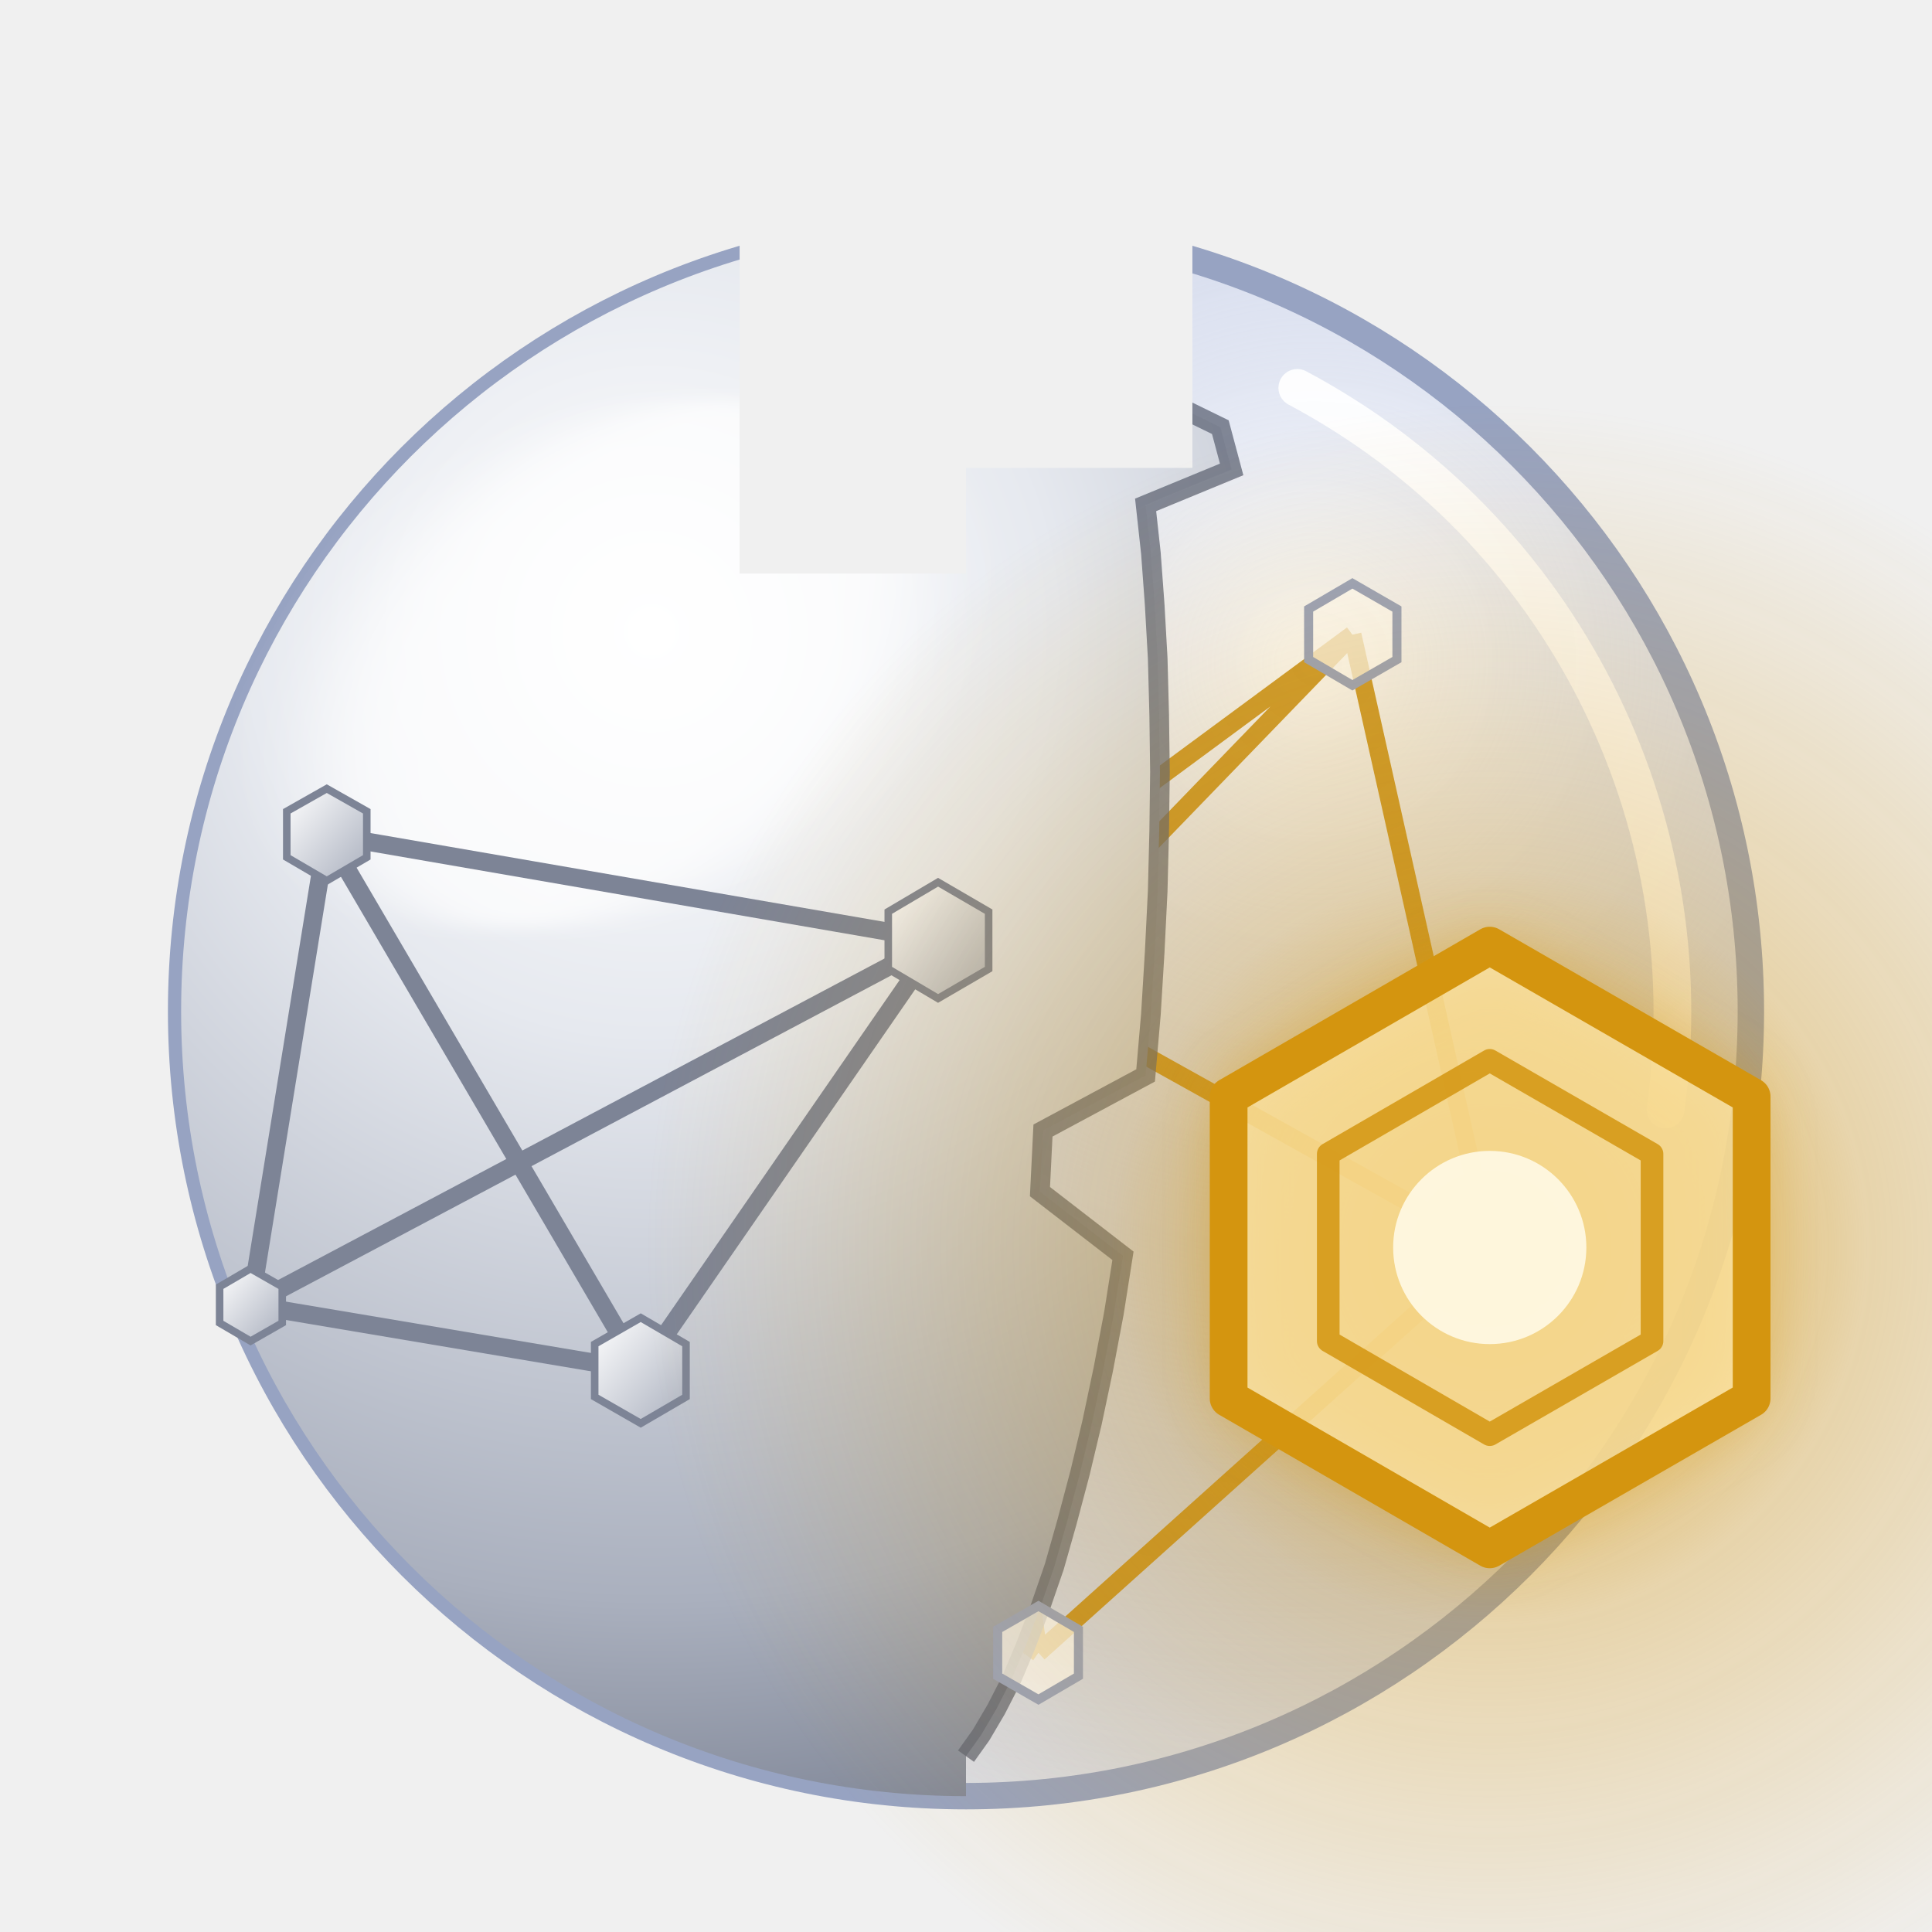
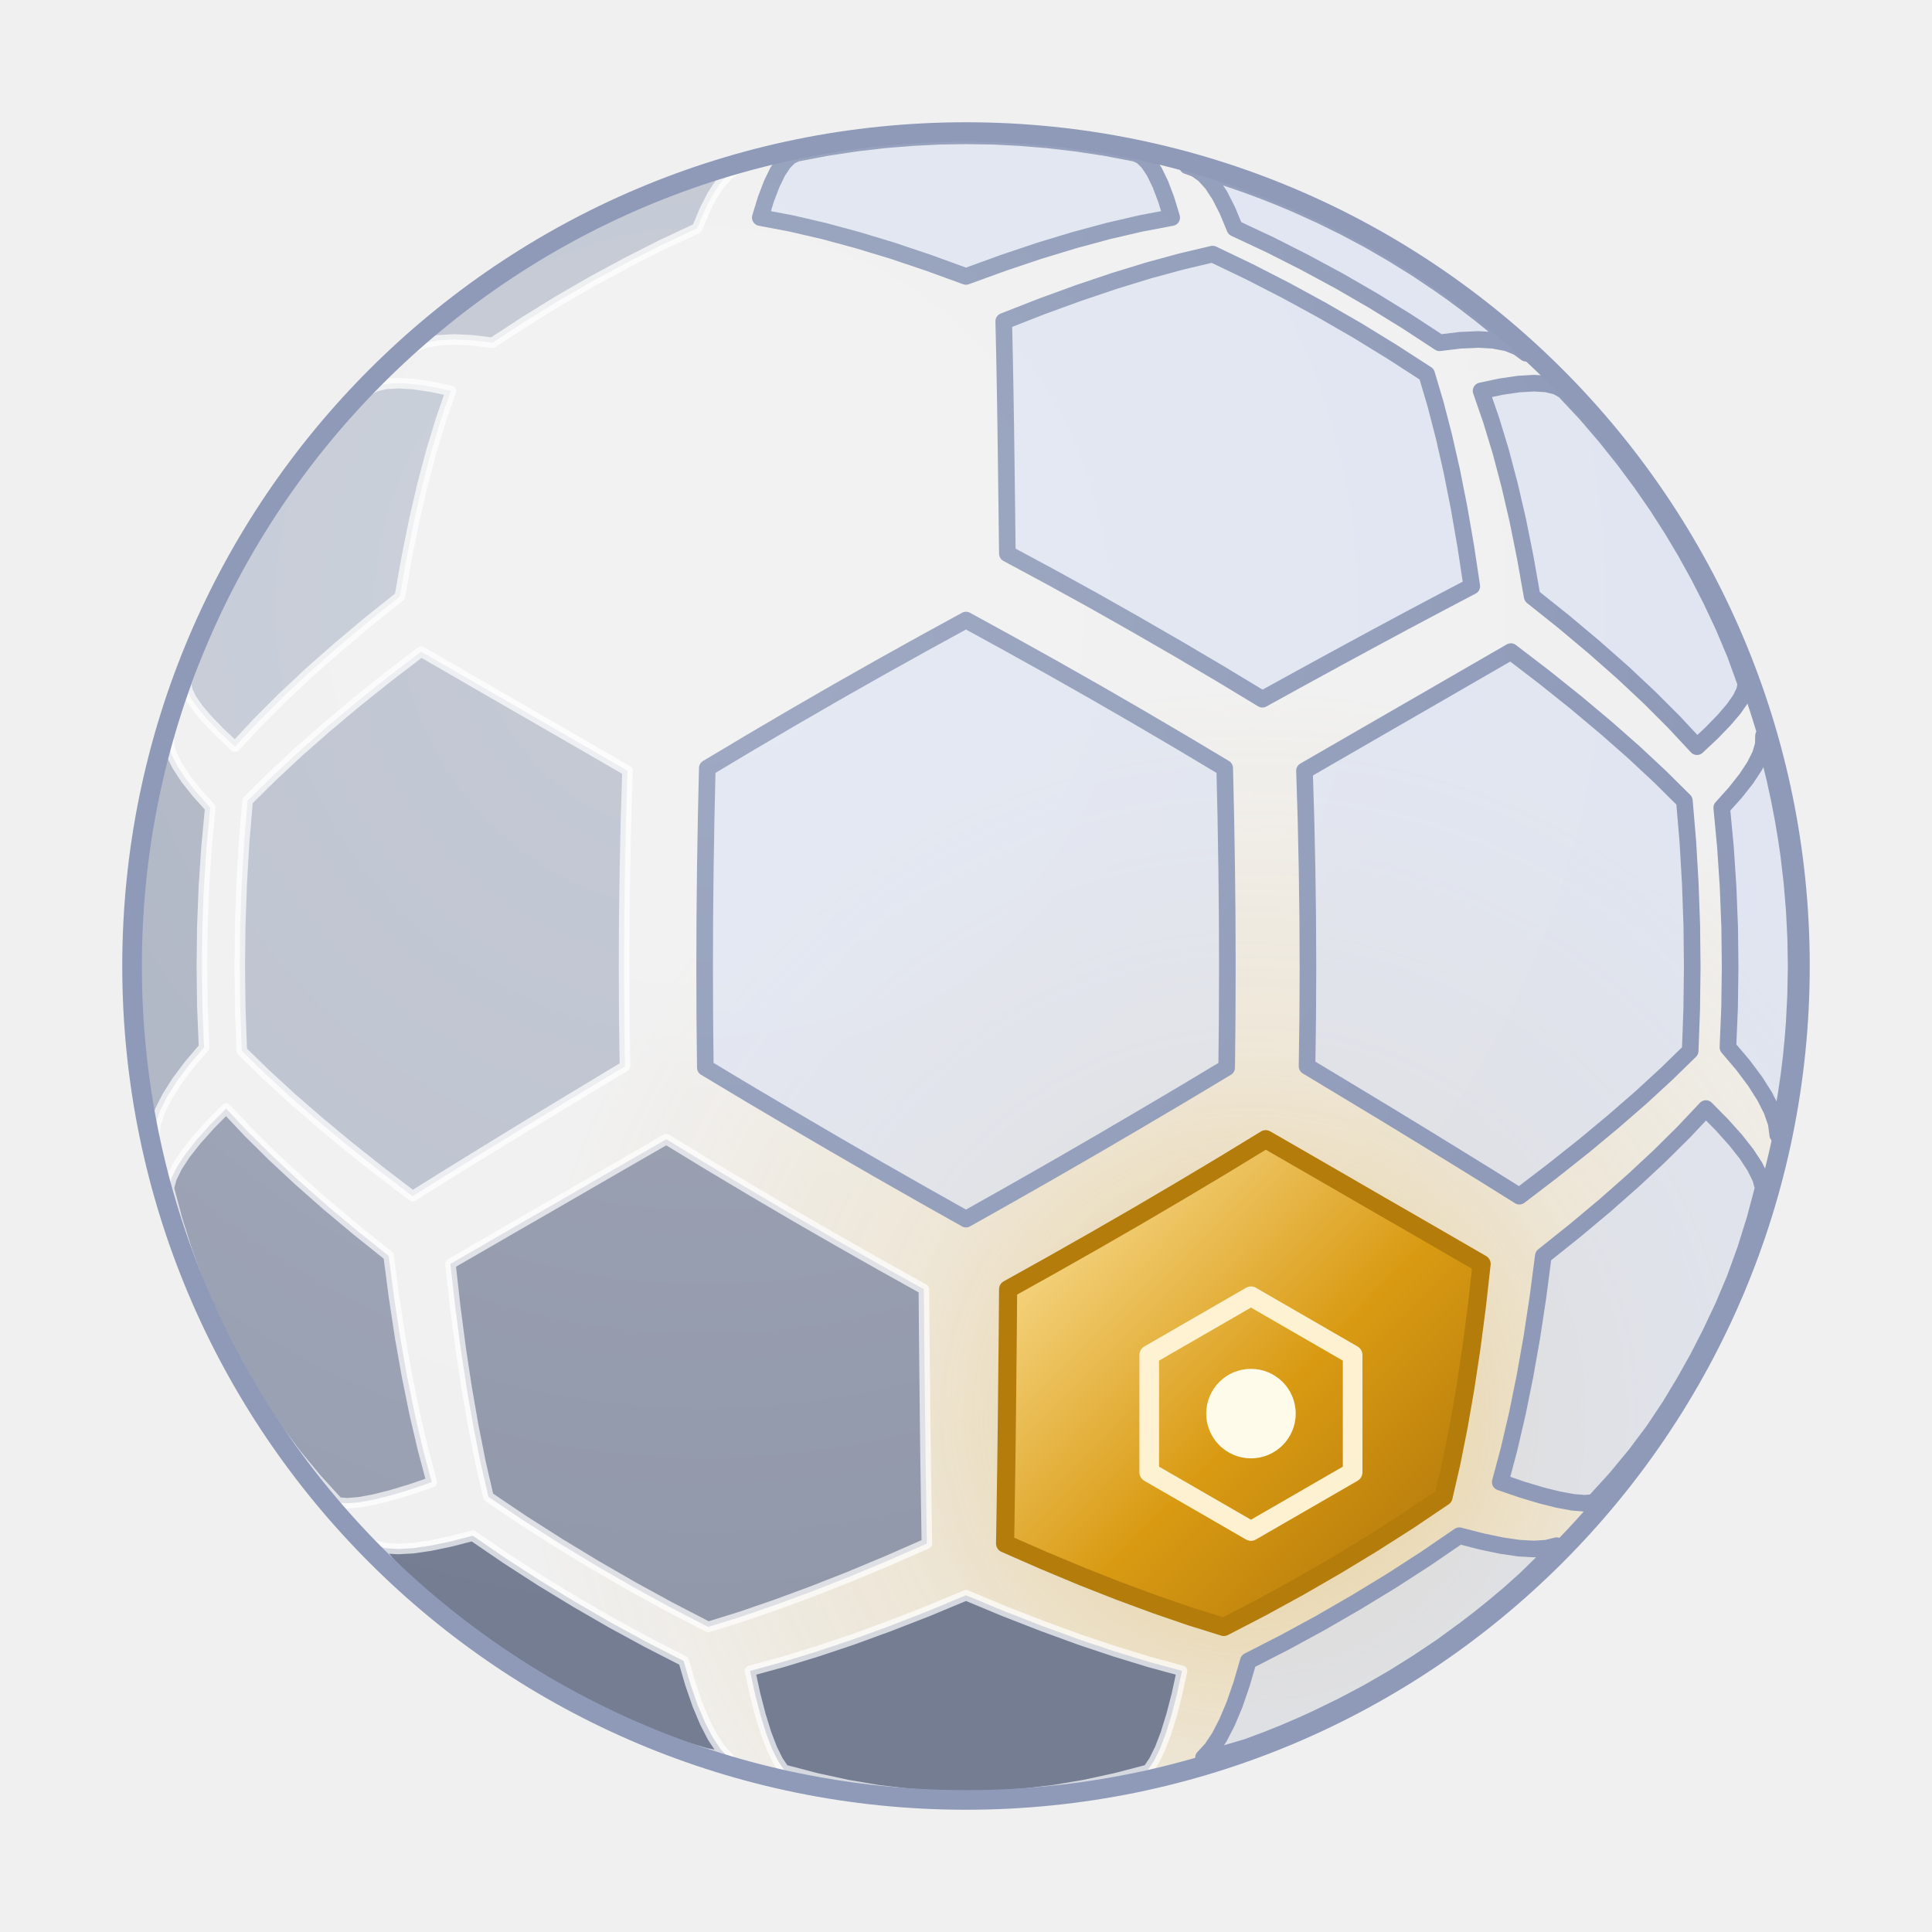
<svg xmlns="http://www.w3.org/2000/svg" viewBox="0 0 256 256" role="img" aria-label="VeVe Wiki">
  <defs>
-     <radialGradient id="mcs" cx="30%" cy="26%" r="85%">
-       <stop offset="0" stop-color="#ffffff" />
-       <stop offset=".3" stop-color="#e6e9ef" />
-       <stop offset=".72" stop-color="#aab0be" />
-       <stop offset="1" stop-color="#6b7284" />
+     <clipPath id="dcs">
+       <circle cx="128" cy="128" r="110" />
+     </clipPath>
+     <radialGradient id="hcs" cx="165.76" cy="187.31" r="96.31" gradientUnits="userSpaceOnUse">
+       <stop offset="0" stop-color="#d99a12" stop-opacity=".42" />
+       <stop offset=".5" stop-color="#d99a12" stop-opacity=".12" />
+       <stop offset="1" stop-color="#d99a12" stop-opacity="0" />
    </radialGradient>
-     <linearGradient id="nmcs" x1="0" y1="0" x2="1" y2="1">
-       <stop offset="0" stop-color="#ffffff" />
-       <stop offset="1" stop-color="#aab0be" />
+     <linearGradient id="ocs" x1="0" y1="0" x2="1" y2="1">
+       <stop offset="0" stop-color="#ffe9a8" />
+       <stop offset=".55" stop-color="#d99a12" />
+       <stop offset="1" stop-color="#a8700a" />
    </linearGradient>
-     <radialGradient id="vcs" cx="72%" cy="28%" r="80%">
-       <stop offset="0" stop-color="rgba(255,255,255,.95)" />
-       <stop offset="1" stop-color="rgba(110,135,205,.12)" />
+     <radialGradient id="scs" cx="34%" cy="28%" r="62%">
+       <stop offset="0" stop-color="#fff" stop-opacity=".16" />
+       <stop offset="1" stop-color="#fff" stop-opacity="0" />
    </radialGradient>
-     <radialGradient id="hcs">
-       <stop offset="0" stop-color="#d4950f" stop-opacity=".9" />
-       <stop offset=".45" stop-color="#d4950f" stop-opacity=".3" />
-       <stop offset="1" stop-color="#d4950f" stop-opacity="0" />
-     </radialGradient>
-     <mask id="kcs">
-       <rect width="256" height="256" fill="#fff" />
-       <path d="M98 26H128V76H98ZM128 26H158V62H128ZM113.0 76.0a0 0 0 1 0 0 0a0 0 0 1 0 0 0ZM143.0 62.0a0 0 0 1 0 0 0a0 0 0 1 0 0 0Z" fill="#000" />
-       <path d="" fill="#fff" />
-     </mask>
-     <clipPath id="gcs">
-       <path d="M137.8 30.7L139.7 31.6L141.4 33.3L143.1 35.5L144.7 38.3L146.2 41.8L147.6 45.8L148.8 50.3L161.7 56.6L163.2 62.2L151.8 66.9L152.5 73.3L153.0 80.1L153.4 87.2L153.6 94.7L153.7 102.3L153.6 110.1L153.4 118.1L153.0 126.2L152.5 134.4L151.8 142.5L138.2 149.8L137.8 157.9L148.8 166.4L147.6 174.0L146.2 181.4L144.7 188.5L143.1 195.2L141.4 201.6L139.7 207.6L137.8 213.1L135.9 218.1L134.0 222.6L132.0 226.5L130.0 229.9L128.0 232.7L128.0 239.0L120.9 238.8L113.9 238.0L106.9 236.9L100.0 235.2L93.3 233.1L86.7 230.5L80.3 227.5L74.1 224.1L68.1 220.3L62.4 216.0L57.1 211.4L52.0 206.5L47.3 201.2L43.0 195.6L39.0 189.7L35.5 183.6L32.3 177.2L29.6 170.7L27.4 164.0L25.6 157.1L24.3 150.2L23.4 143.2L23.0 136.1L23.1 129.0L23.7 122.0L24.7 115.0L26.3 108.0L28.2 101.3L30.7 94.6L33.5 88.1L36.9 81.9L40.6 75.9L44.7 70.1L49.2 64.6L54.0 59.5L59.2 54.7L64.7 50.2L70.5 46.1L76.6 42.5L82.9 39.2L89.3 36.4L96.0 34.0L102.8 32.1L109.7 30.6L116.7 29.6L123.8 29.1L130.9 29.0L138.0 29.5Z" />
-     </clipPath>
-     <filter id="fcs" x="-60%" y="-60%" width="220%" height="220%">
-       <feGaussianBlur stdDeviation="4" />
-     </filter>
  </defs>
-   <g mask="url(#kcs)">
-     <circle cx="128" cy="134" r="104" fill="url(#vcs)" stroke="#97a3c2" stroke-width="3.5" />
-     <path d="M179.2 84.1L124.3 124.6M179.2 84.1L197.4 165.3M179.2 84.1L84.9 181.6M197.4 165.3L137.6 219.0M197.4 165.3L124.3 124.6M84.9 181.6L137.6 219.0M137.6 219.0L124.3 124.6" fill="none" stroke="rgba(196,138,10,.85)" stroke-width="2.4" />
-     <g clip-path="url(#gcs)">
-       <circle cx="128" cy="134" r="104" fill="url(#mcs)" />
-       <path d="" fill="none" stroke="#7d8496" stroke-width="1" opacity=".42" />
-       <ellipse cx="82" cy="88" rx="44" ry="30" transform="rotate(-35 82 88)" fill="#ffffff" opacity=".7" filter="url(#fcs)" />
-       <path d="M43.3 110.6L33.2 172.9M43.3 110.6L124.3 124.6M43.3 110.6L84.9 181.6M124.3 124.6L84.9 181.6M33.2 172.9L84.9 181.6M33.2 172.9L124.3 124.6" fill="none" stroke="#7d8496" stroke-width="2.4" />
-     </g>
-     <path d="M171.9 51.4A93.6 93.6 0 0 1 220.7 147.0" fill="none" stroke="#ffffff" stroke-width="5" stroke-linecap="round" opacity=".9" />
-     <path d="M137.8 30.7L139.7 31.6L141.4 33.3L143.1 35.5L144.7 38.3L146.2 41.8L147.6 45.8L148.8 50.3L161.7 56.6L163.2 62.2L151.8 66.9L152.5 73.3L153.0 80.1L153.4 87.2L153.6 94.7L153.7 102.3L153.6 110.1L153.4 118.1L153.0 126.2L152.5 134.4L151.8 142.5L138.2 149.8L137.8 157.9L148.8 166.4L147.6 174.0L146.2 181.4L144.7 188.5L143.1 195.2L141.4 201.6L139.7 207.6L137.8 213.1L135.9 218.1L134.0 222.6L132.0 226.5L130.0 229.9L128.0 232.7" fill="none" stroke="#5d6476" stroke-width="2.6" opacity=".75" />
-     <polygon points="185.1,87.4 179.2,90.8 173.4,87.4 173.4,80.7 179.2,77.3 185.1,80.7" fill="rgba(255,255,255,.75)" stroke="#97a3c2" stroke-width="1.2" />
-     <polygon points="48.6,113.6 43.3,116.7 38.0,113.6 38.0,107.5 43.3,104.5 48.6,107.5" fill="url(#nmcs)" stroke="#7d8496" stroke-width="1" />
-     <polygon points="131.0,128.4 124.3,132.3 117.7,128.4 117.7,120.8 124.3,116.9 131.0,120.8" fill="url(#nmcs)" stroke="#7d8496" stroke-width="1" />
-     <polygon points="37.4,175.3 33.2,177.7 29.1,175.3 29.1,170.5 33.2,168.1 37.4,170.5" fill="url(#nmcs)" stroke="#7d8496" stroke-width="1" />
-     <polygon points="90.9,185.1 84.9,188.6 78.8,185.1 78.8,178.1 84.9,174.6 90.9,178.1" fill="url(#nmcs)" stroke="#7d8496" stroke-width="1" />
-     <polygon points="142.9,222.1 137.6,225.2 132.2,222.1 132.2,215.9 137.6,212.8 142.9,215.9" fill="rgba(255,255,255,.75)" stroke="#97a3c2" stroke-width="1.2" />
+   <g clip-path="url(#dcs)">
+     <circle cx="165.76" cy="187.31" r="96.31" fill="url(#hcs)" />
+     <path d="M128.00 18.00L131.47 18.05L135.07 18.23L138.77 18.53L142.58 18.97L146.48 19.56L150.47 20.32L151.32 20.72L152.15 21.54L152.96 22.76L153.75 24.39L154.52 26.41L155.26 28.83L151.15 29.61L146.84 30.61L142.36 31.82L137.71 33.23L132.92 34.84L128.00 36.63L123.08 34.84L118.29 33.23L113.64 31.82L109.16 30.61L104.85 29.61L100.74 28.83L101.48 26.41L102.25 24.39L103.04 22.76L103.85 21.54L104.68 20.72L105.53 20.32L109.52 19.56L113.42 18.97L117.23 18.53L120.93 18.23L124.53 18.05ZM171.71 27.06L175.00 28.55L178.25 30.15L181.46 31.86L184.61 33.69L187.70 35.61L190.71 37.63L192.44 38.85L194.25 40.19L196.13 41.64L198.09 43.22L200.11 44.94L202.22 46.81L201.12 46.01L199.70 45.44L197.94 45.10L195.85 44.98L193.45 45.09L190.75 45.42L186.41 42.58L181.98 39.85L177.47 37.24L172.89 34.77L168.27 32.43L163.62 30.25L162.64 27.89L161.64 25.92L160.60 24.33L159.53 23.15L158.44 22.38L157.32 21.98L160.11 22.79L162.73 23.63L165.19 24.48L167.50 25.34L169.67 26.20ZM160.68 33.67L165.52 35.99L170.34 38.46L175.13 41.07L179.85 43.79L184.49 46.64L189.04 49.58L190.23 53.59L191.34 57.89L192.38 62.47L193.34 67.31L194.22 72.39L195.02 77.68L190.97 79.81L186.67 82.09L182.13 84.53L177.37 87.11L172.41 89.82L167.27 92.65L161.73 89.30L156.12 85.99L150.47 82.73L144.80 79.52L139.13 76.40L133.48 73.36L133.41 67.59L133.34 62.04L133.27 56.75L133.19 51.73L133.10 46.99L133.00 42.57L138.01 40.61L142.89 38.83L147.61 37.24L152.16 35.84L156.53 34.65ZM207.25 51.75L210.09 54.78L212.73 57.86L215.19 60.94L217.48 64.02L219.59 67.07L221.53 70.10L223.31 73.08L225.06 76.24L226.76 79.56L228.40 83.06L229.95 86.74L231.35 90.61L231.16 91.53L230.62 92.65L229.71 93.95L228.44 95.43L226.82 97.10L224.86 98.94L221.85 95.71L218.57 92.43L215.03 89.11L211.24 85.77L207.24 82.41L203.02 79.04L202.11 73.90L201.12 68.97L200.03 64.28L198.86 59.84L197.59 55.67L196.25 51.79L198.90 51.23L201.23 50.89L203.24 50.77L204.92 50.87L206.26 51.20ZM128.00 82.16L133.71 85.29L139.46 88.49L145.21 91.75L150.94 95.06L156.64 98.41L162.28 101.78L162.43 108.30L162.54 114.88L162.61 121.52L162.63 128.18L162.61 134.84L162.54 141.47L156.89 144.86L151.17 148.24L145.40 151.62L139.60 154.97L133.79 158.28L128.00 161.54L122.21 158.28L116.40 154.97L110.60 151.62L104.83 148.24L99.11 144.86L93.46 141.47L93.39 134.84L93.37 128.18L93.39 121.52L93.46 114.88L93.57 108.30L93.72 101.78L99.36 98.41L105.06 95.06L110.79 91.75L116.54 88.49L122.29 85.29ZM200.20 86.34L204.60 89.71L208.80 93.07L212.77 96.40L216.51 99.69L219.98 102.93L223.19 106.11L223.65 111.54L223.97 117.04L224.17 122.58L224.23 128.15L224.16 133.71L223.96 139.25L220.84 142.29L217.45 145.41L213.78 148.60L209.86 151.86L205.70 155.16L201.33 158.50L197.20 155.92L192.83 153.22L188.22 150.39L183.40 147.45L178.38 144.42L173.19 141.29L173.28 134.75L173.31 128.17L173.28 121.60L173.19 115.05L173.05 108.55L172.85 102.13L177.94 99.19L182.84 96.36L187.54 93.65L192.01 91.07L196.23 88.63ZM233.67 97.51L234.50 100.46L235.19 103.28L235.77 105.96L236.26 108.51L236.67 110.94L237.01 113.25L237.44 116.92L237.75 120.62L237.94 124.36L238.00 128.10L237.93 131.84L237.74 135.57L237.57 137.71L237.35 139.98L237.06 142.37L236.69 144.90L236.24 147.57L235.56 150.37L235.36 148.85L234.78 147.16L233.85 145.31L232.57 143.29L230.94 141.11L228.96 138.78L229.18 133.47L229.25 128.14L229.19 122.81L228.98 117.50L228.63 112.23L228.14 107.03L229.95 105.01L231.41 103.16L232.51 101.48L233.26 99.98L233.65 98.65ZM226.04 146.89L228.18 149.06L229.98 151.07L231.43 152.91L232.53 154.59L233.27 156.09L233.64 157.41L232.53 161.58L231.27 165.60L229.87 169.46L228.32 173.13L226.67 176.62L224.97 179.94L223.21 183.08L221.28 186.29L219.13 189.52L216.72 192.74L214.07 195.94L211.19 199.10L209.96 199.19L208.39 199.06L206.48 198.71L204.24 198.15L201.67 197.38L198.79 196.39L199.97 191.97L201.06 187.29L202.06 182.37L202.97 177.24L203.78 171.91L204.50 166.41L208.70 163.05L212.68 159.72L216.42 156.42L219.90 153.18L223.11 150.00ZM193.36 203.49L196.31 204.25L198.95 204.80L201.27 205.14L203.27 205.25L204.94 205.14L206.27 204.81L204.23 207.21L202.10 209.29L200.01 211.16L197.98 212.87L196.03 214.44L194.15 215.88L191.07 218.13L187.88 220.27L184.62 222.31L181.28 224.24L177.88 226.04L174.43 227.72L172.36 228.66L170.15 229.61L167.78 230.56L165.24 231.50L162.48 232.32L159.47 232.90L160.54 231.74L161.58 230.18L162.59 228.22L163.57 225.89L164.51 223.17L165.41 220.09L170.23 217.62L175.01 215.02L179.73 212.29L184.38 209.46L188.93 206.52Z" fill="rgba(214,223,242,.62)" stroke="#8e9ab8" stroke-width="2.2" stroke-linejoin="round" />
+     <path d="M84.29 27.06L86.33 26.20L88.50 25.34L90.81 24.48L93.27 23.63L95.89 22.79L98.68 21.98L97.56 22.38L96.47 23.15L95.40 24.33L94.36 25.92L93.36 27.89L92.38 30.25L87.73 32.43L83.11 34.77L78.53 37.24L74.02 39.85L69.59 42.58L65.25 45.42L62.55 45.09L60.15 44.98L58.06 45.10L56.30 45.44L54.88 46.01L53.78 46.81L55.89 44.94L57.91 43.22L59.87 41.64L61.75 40.19L63.56 38.85L65.29 37.63L68.30 35.61L71.39 33.69L74.54 31.86L77.75 30.15L81.00 28.55Z" fill="rgb(191,197,209)" stroke="rgba(255,255,255,.7)" stroke-width="1.4" stroke-linejoin="round" />
+     <path d="M48.75 51.75L49.74 51.20L51.08 50.87L52.76 50.77L54.77 50.89L57.10 51.23L59.75 51.79L58.41 55.67L57.14 59.84L55.97 64.28L54.88 68.97L53.89 73.90L52.98 79.04L48.76 82.41L44.76 85.77L40.97 89.11L37.43 92.43L34.15 95.71L31.14 98.94L29.18 97.10L27.56 95.43L26.29 93.95L25.38 92.65L24.84 91.53L24.65 90.61L26.05 86.74L27.60 83.06L29.24 79.56L30.94 76.24L32.69 73.08L34.47 70.10L36.41 67.07L38.52 64.02L40.81 60.94L43.27 57.86L45.91 54.78Z" fill="rgb(195,201,213)" stroke="rgba(255,255,255,.7)" stroke-width="1.4" stroke-linejoin="round" />
+     <path d="M22.33 97.51L22.35 98.65L22.74 99.98L23.49 101.48L24.59 103.16L26.05 105.01L27.86 107.03L27.37 112.23L27.02 117.50L26.81 122.81L26.75 128.14L26.82 133.47L27.04 138.78L25.06 141.11L23.43 143.29L22.15 145.31L21.22 147.16L20.64 148.85L20.44 150.37L19.76 147.57L19.31 144.90L18.94 142.37L18.65 139.98L18.43 137.71L18.26 135.57L18.07 131.84L18.00 128.10L18.06 124.36L18.25 120.62L18.56 116.92L18.99 113.25L19.33 110.94L19.74 108.51L20.23 105.96L20.81 103.28L21.50 100.46Z" fill="rgb(174,181,195)" stroke="rgba(255,255,255,.7)" stroke-width="1.4" stroke-linejoin="round" />
+     <path d="M55.80 86.34L59.77 88.63L63.99 91.07L68.46 93.65L73.16 96.36L78.06 99.19L83.15 102.13L82.95 108.55L82.81 115.05L82.72 121.60L82.69 128.17L82.72 134.75L82.81 141.29L77.62 144.42L72.60 147.45L67.78 150.39L63.17 153.22L58.80 155.92L54.67 158.50L50.30 155.16L46.14 151.86L42.22 148.60L38.55 145.41L35.16 142.29L32.04 139.25L31.84 133.71L31.77 128.15L31.83 122.58L32.03 117.04L32.35 111.54L32.81 106.11L36.02 102.93L39.49 99.69L43.23 96.40L47.20 93.07L51.40 89.71Z" fill="rgb(187,193,206)" stroke="rgba(255,255,255,.7)" stroke-width="1.4" stroke-linejoin="round" />
+     <path d="M29.96 146.89L32.89 150.00L36.10 153.18L39.58 156.42L43.32 159.72L47.30 163.05L51.50 166.41L52.22 171.91L53.03 177.24L53.94 182.37L54.94 187.29L56.03 191.97L57.21 196.39L54.33 197.38L51.76 198.15L49.52 198.71L47.61 199.06L46.04 199.19L44.81 199.10L41.93 195.94L39.28 192.74L36.87 189.52L34.72 186.29L32.79 183.08L31.03 179.94L29.33 176.62L27.68 173.13L26.13 169.46L24.73 165.60L23.47 161.58L22.36 157.41L22.73 156.09L23.47 154.59L24.57 152.91L26.02 151.07L27.82 149.06Z" fill="rgb(152,159,177)" stroke="rgba(255,255,255,.7)" stroke-width="1.4" stroke-linejoin="round" />
+     <path d="M88.29 150.95L93.85 154.34L99.49 157.71L105.19 161.06L110.93 164.37L116.68 167.63L122.42 170.83L122.47 176.98L122.53 182.95L122.59 188.71L122.66 194.24L122.74 199.52L122.82 204.53L117.62 206.81L112.54 208.93L107.60 210.87L102.83 212.63L98.24 214.21L93.84 215.58L88.84 212.99L83.87 210.27L78.95 207.43L74.10 204.49L69.35 201.46L64.72 198.34L63.67 193.78L62.71 188.95L61.83 183.89L61.03 178.61L60.31 173.12L59.68 167.47L63.90 165.03L68.36 162.45L73.05 159.75L77.94 156.92L83.03 153.98Z" fill="rgb(145,152,170)" stroke="rgba(255,255,255,.7)" stroke-width="1.4" stroke-linejoin="round" />
+     <path d="M62.64 203.49L67.07 206.52L71.62 209.46L76.27 212.29L80.99 215.02L85.77 217.62L90.59 220.09L91.49 223.17L92.43 225.89L93.41 228.22L94.42 230.18L95.46 231.74L96.53 232.90L93.52 232.32L90.76 231.50L88.22 230.56L85.85 229.61L83.64 228.66L81.57 227.72L78.12 226.04L74.72 224.24L71.38 222.31L68.12 220.27L64.93 218.13L61.85 215.88L59.97 214.44L58.02 212.87L55.99 211.16L53.90 209.29L51.77 207.21L49.73 204.81L51.06 205.14L52.73 205.25L54.73 205.14L57.05 204.80L59.69 204.25Z" fill="rgb(117,125,147)" stroke="rgba(255,255,255,.7)" stroke-width="1.4" stroke-linejoin="round" />
+     <path d="M128.00 211.38L133.12 213.51L138.13 215.46L143.00 217.24L147.72 218.82L152.26 220.21L156.62 221.40L155.94 224.54L155.22 227.31L154.48 229.70L153.71 231.71L152.92 233.31L152.11 234.51L147.87 235.62L143.69 236.53L139.60 237.22L135.61 237.69L131.74 237.94L128.00 238.00L124.26 237.94L120.39 237.69L116.40 237.22L112.31 236.53L108.13 235.62L103.89 234.51L103.08 233.31L102.29 231.71L101.52 229.70L100.78 227.31L100.06 224.54L99.38 221.40L103.74 220.21L108.28 218.82L113.00 217.24L117.87 215.46L122.88 213.51Z" fill="rgb(117,125,147)" stroke="rgba(255,255,255,.7)" stroke-width="1.4" stroke-linejoin="round" />
+     <circle cx="128" cy="128" r="110" fill="url(#scs)" />
  </g>
-   <circle cx="197.4" cy="165.3" r="112" fill="url(#hcs)" />
-   <polygon points="232.1,185.3 197.4,205.3 162.8,185.3 162.8,145.3 197.4,125.3 232.1,145.3" fill="#d4950f" opacity=".45" filter="url(#fcs)" />
-   <polygon points="232.1,185.3 197.4,205.3 162.8,185.3 162.8,145.3 197.4,125.3 232.1,145.3" fill="rgba(255,232,170,.75)" stroke="#d4950f" stroke-width="5" stroke-linejoin="round" />
-   <polygon points="218.9,177.7 197.4,190.1 176.0,177.7 176.0,152.9 197.4,140.5 218.9,152.9" fill="none" stroke="#d4950f" stroke-width="3" opacity=".85" stroke-linejoin="round" />
-   <circle cx="197.4" cy="165.3" r="12.8" fill="#fff8e1" opacity=".95" />
+   <circle cx="128" cy="128" r="110.5" fill="none" stroke="#8e9ab8" stroke-width="2.6" />
+   <path d="M167.71 150.95L172.97 153.98L178.06 156.92L182.95 159.75L187.64 162.45L192.10 165.03L196.32 167.47L195.69 173.12L194.97 178.61L194.17 183.89L193.29 188.95L192.33 193.78L191.28 198.34L186.65 201.46L181.90 204.49L177.05 207.43L172.13 210.27L167.16 212.99L162.16 215.58L157.76 214.21L153.17 212.63L148.40 210.87L143.46 208.93L138.38 206.81L133.18 204.53L133.26 199.52L133.34 194.24L133.41 188.71L133.47 182.95L133.53 176.98L133.58 170.83L139.32 167.63L145.07 164.37L150.81 161.06L156.51 157.71L162.15 154.34Z" fill="url(#ocs)" stroke="#b47c0b" stroke-width="2.4" stroke-linejoin="round" />
+   <polygon points="165.76,171.76 179.23,179.54 179.23,195.09 165.76,202.87 152.28,195.09 152.28,179.54" fill="none" stroke="#fff6da" stroke-width="2.6" stroke-linejoin="round" opacity=".95" />
+   <circle cx="165.76" cy="187.31" r="5.93" fill="#fffbea" />
</svg>
